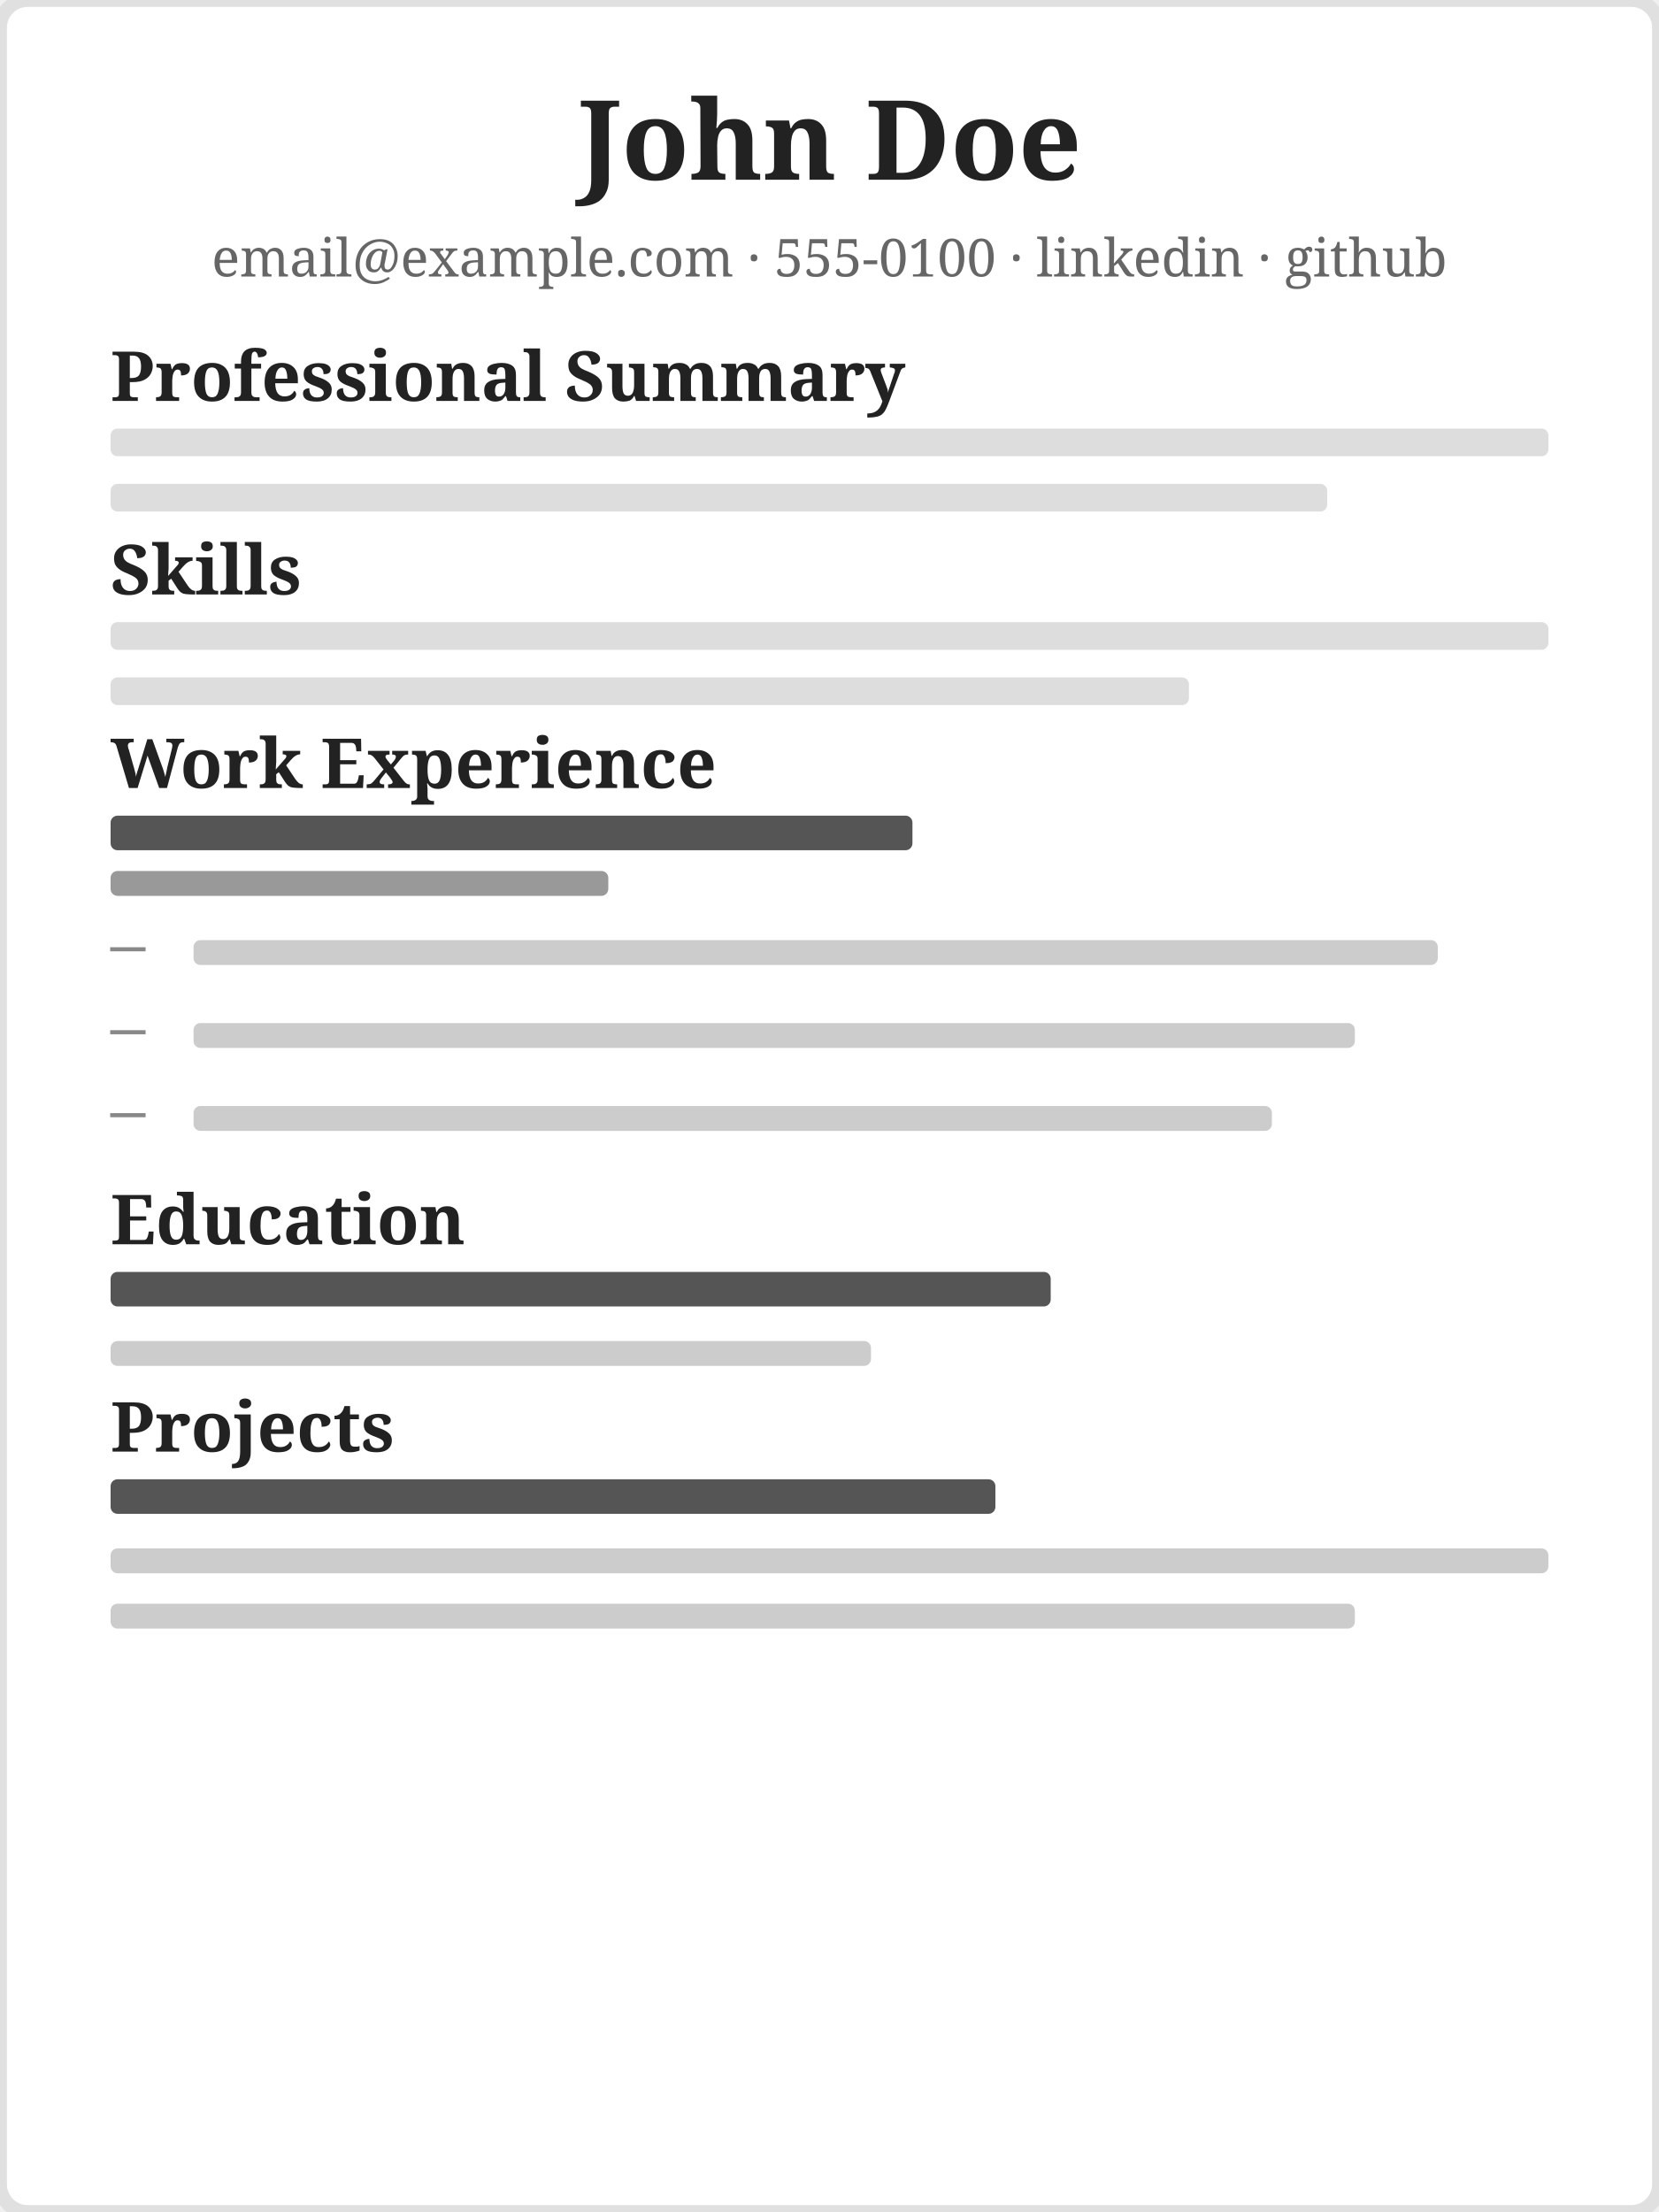
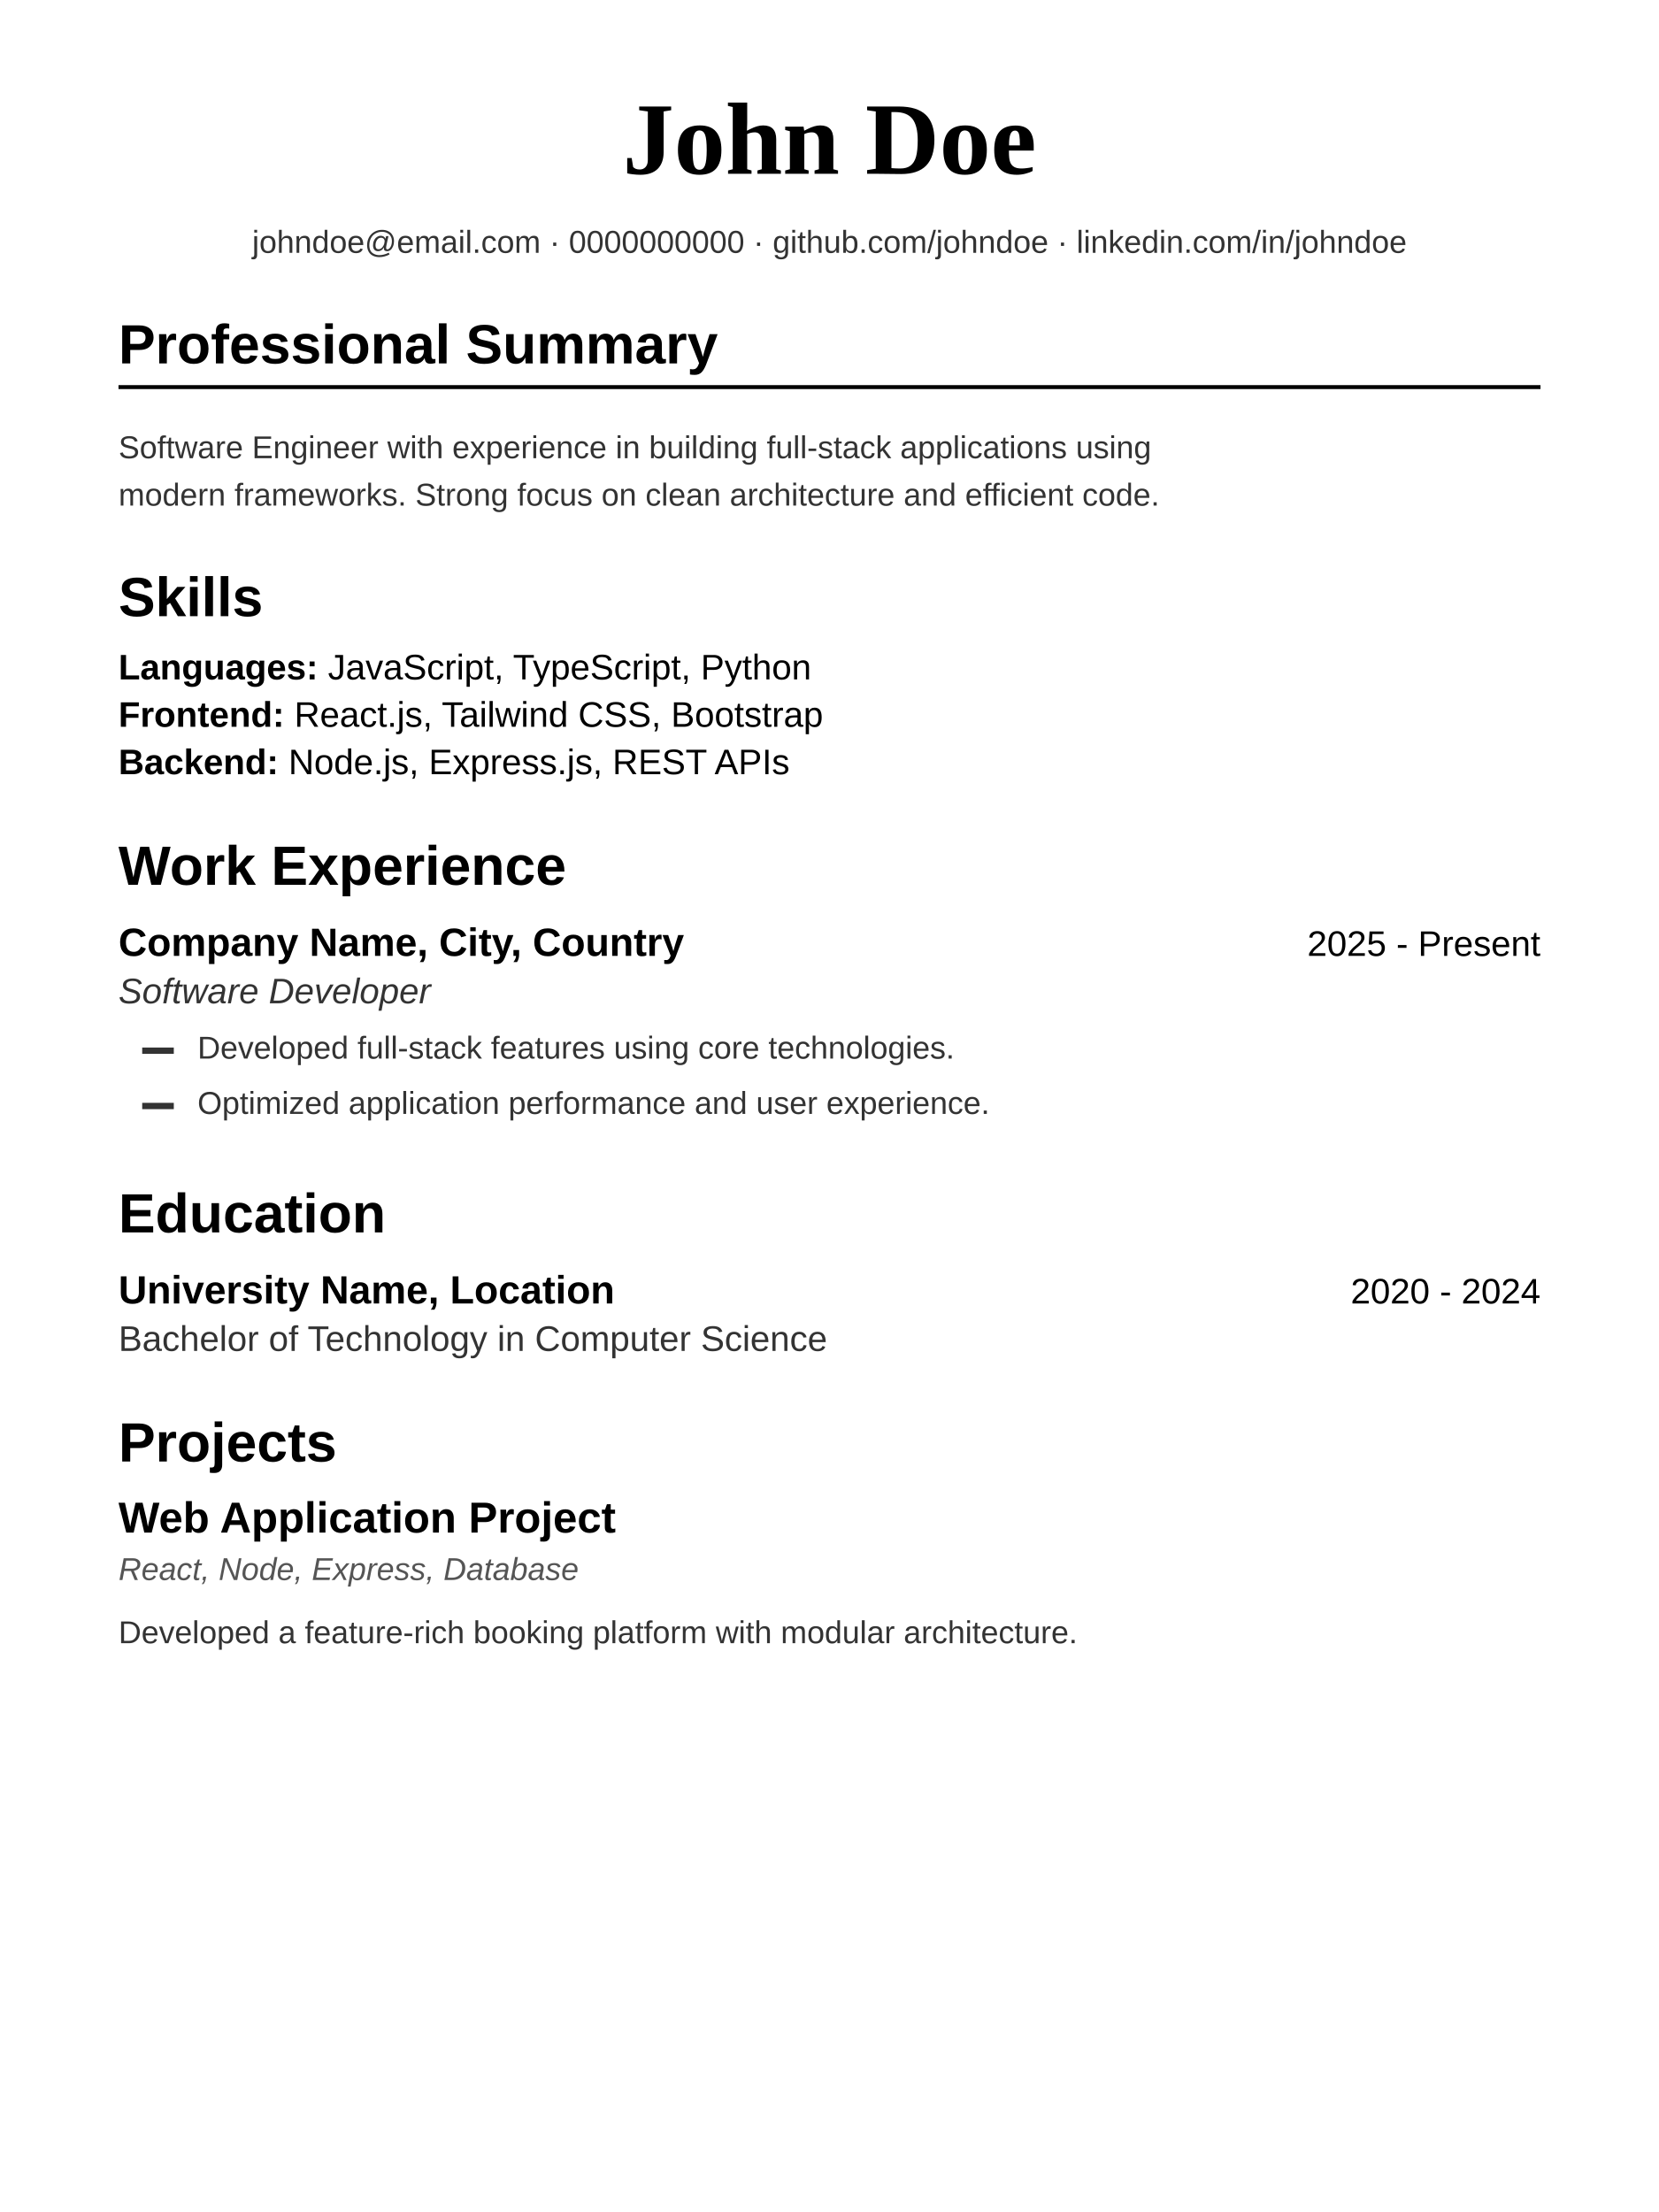
- <svg xmlns="http://www.w3.org/2000/svg" viewBox="0 0 120 160" width="120" height="160">
-   <rect fill="#fff" stroke="#e0e0e0" stroke-width="1" width="120" height="160" rx="2" />
-   <text x="60" y="13" fill="#222" font-size="8" font-weight="600" font-family="Georgia,serif" text-anchor="middle">John Doe</text>
-   <text x="60" y="20" fill="#666" font-size="3.8" font-family="Georgia,serif" text-anchor="middle">email@example.com · 555-0100 · linkedin · github</text>
-   <text x="8" y="29" fill="#222" font-size="5" font-weight="600" font-family="Georgia,serif">Professional Summary</text>
-   <rect fill="#ddd" x="8" y="31" width="104" height="2" rx="0.5" />
-   <rect fill="#ddd" x="8" y="35" width="88" height="2" rx="0.5" />
-   <text x="8" y="43" fill="#222" font-size="5" font-weight="600" font-family="Georgia,serif">Skills</text>
-   <rect fill="#ddd" x="8" y="45" width="104" height="2" rx="0.5" />
-   <rect fill="#ddd" x="8" y="49" width="78" height="2" rx="0.5" />
-   <text x="8" y="57" fill="#222" font-size="5" font-weight="600" font-family="Georgia,serif">Work Experience</text>
-   <rect fill="#555" x="8" y="59" width="58" height="2.5" rx="0.5" />
-   <rect fill="#999" x="8" y="63" width="36" height="1.8" rx="0.5" />
-   <text x="8" y="70" fill="#888" font-size="5" font-family="Georgia,serif">–</text>
-   <rect fill="#ccc" x="14" y="68" width="90" height="1.8" rx="0.5" />
-   <text x="8" y="76" fill="#888" font-size="5" font-family="Georgia,serif">–</text>
-   <rect fill="#ccc" x="14" y="74" width="84" height="1.8" rx="0.5" />
-   <text x="8" y="82" fill="#888" font-size="5" font-family="Georgia,serif">–</text>
-   <rect fill="#ccc" x="14" y="80" width="78" height="1.8" rx="0.5" />
-   <text x="8" y="90" fill="#222" font-size="5" font-weight="600" font-family="Georgia,serif">Education</text>
-   <rect fill="#555" x="8" y="92" width="68" height="2.5" rx="0.5" />
-   <rect fill="#ccc" x="8" y="97" width="55" height="1.8" rx="0.5" />
-   <text x="8" y="105" fill="#222" font-size="5" font-weight="600" font-family="Georgia,serif">Projects</text>
-   <rect fill="#555" x="8" y="107" width="64" height="2.5" rx="0.5" />
-   <rect fill="#ccc" x="8" y="112" width="104" height="1.8" rx="0.5" />
-   <rect fill="#ccc" x="8" y="116" width="90" height="1.8" rx="0.5" />
+ <svg xmlns="http://www.w3.org/2000/svg" width="120" height="160" viewBox="0 0 210 280" fill="none" style="cursor:pointer; border:1px solid #ddd; background:#fff; border-radius:1px;">
+   <rect width="210" height="280" fill="white" />
+   <text x="105" y="22" font-family="Times New Roman, serif" font-size="13" font-weight="bold" text-anchor="middle" fill="#000">John Doe</text>
+   <text x="105" y="32" font-family="Arial, sans-serif" font-size="4" text-anchor="middle" fill="#333">johndoe@email.com · 0000000000 · github.com/johndoe · linkedin.com/in/johndoe</text>
+   <text x="15" y="46" font-family="Arial, sans-serif" font-size="7" font-weight="bold" fill="#000">Professional Summary</text>
+   <line x1="15" y1="49" x2="195" y2="49" stroke="#000" stroke-width="0.5" />
+   <text x="15" y="58" font-family="Arial, sans-serif" font-size="4" fill="#333">Software Engineer with experience in building full-stack applications using</text>
+   <text x="15" y="64" font-family="Arial, sans-serif" font-size="4" fill="#333">modern frameworks. Strong focus on clean architecture and efficient code.</text>
+   <text x="15" y="78" font-family="Arial, sans-serif" font-size="7" font-weight="bold" fill="#000">Skills</text>
+   <text x="15" y="86" font-family="Arial, sans-serif" font-size="4.5" fill="#000" font-weight="bold">Languages: <tspan font-weight="normal">JavaScript, TypeScript, Python</tspan>
+   </text>
+   <text x="15" y="92" font-family="Arial, sans-serif" font-size="4.5" fill="#000" font-weight="bold">Frontend: <tspan font-weight="normal">React.js, Tailwind CSS, Bootstrap</tspan>
+   </text>
+   <text x="15" y="98" font-family="Arial, sans-serif" font-size="4.5" fill="#000" font-weight="bold">Backend: <tspan font-weight="normal">Node.js, Express.js, REST APIs</tspan>
+   </text>
+   <text x="15" y="112" font-family="Arial, sans-serif" font-size="7" font-weight="bold" fill="#000">Work Experience</text>
+   <text x="15" y="121" font-family="Arial, sans-serif" font-size="5" font-weight="bold" fill="#000">Company Name, City, Country</text>
+   <text x="195" y="121" font-family="Arial, sans-serif" font-size="4.5" text-anchor="end" fill="#000">2025 - Present</text>
+   <text x="15" y="127" font-family="Arial, sans-serif" font-size="4.5" font-style="italic" fill="#333">Software Developer</text>
+   <line x1="18" y1="133" x2="22" y2="133" stroke="#333" stroke-width="0.8" />
+   <text x="25" y="134" font-family="Arial, sans-serif" font-size="4" fill="#333">Developed full-stack features using core technologies.</text>
+   <line x1="18" y1="140" x2="22" y2="140" stroke="#333" stroke-width="0.8" />
+   <text x="25" y="141" font-family="Arial, sans-serif" font-size="4" fill="#333">Optimized application performance and user experience.</text>
+   <text x="15" y="156" font-family="Arial, sans-serif" font-size="7" font-weight="bold" fill="#000">Education</text>
+   <text x="15" y="165" font-family="Arial, sans-serif" font-size="5" font-weight="bold" fill="#000">University Name, Location</text>
+   <text x="195" y="165" font-family="Arial, sans-serif" font-size="4.5" text-anchor="end" fill="#000">2020 - 2024</text>
+   <text x="15" y="171" font-family="Arial, sans-serif" font-size="4.5" fill="#333">Bachelor of Technology in Computer Science</text>
+   <text x="15" y="185" font-family="Arial, sans-serif" font-size="7" font-weight="bold" fill="#000">Projects</text>
+   <text x="15" y="194" font-family="Arial, sans-serif" font-size="5.5" font-weight="bold" fill="#000">Web Application Project</text>
+   <text x="15" y="200" font-family="Arial, sans-serif" font-size="4" font-style="italic" fill="#555">React, Node, Express, Database</text>
+   <text x="15" y="208" font-family="Arial, sans-serif" font-size="4" fill="#333">Developed a feature-rich booking platform with modular architecture.</text>
</svg>
